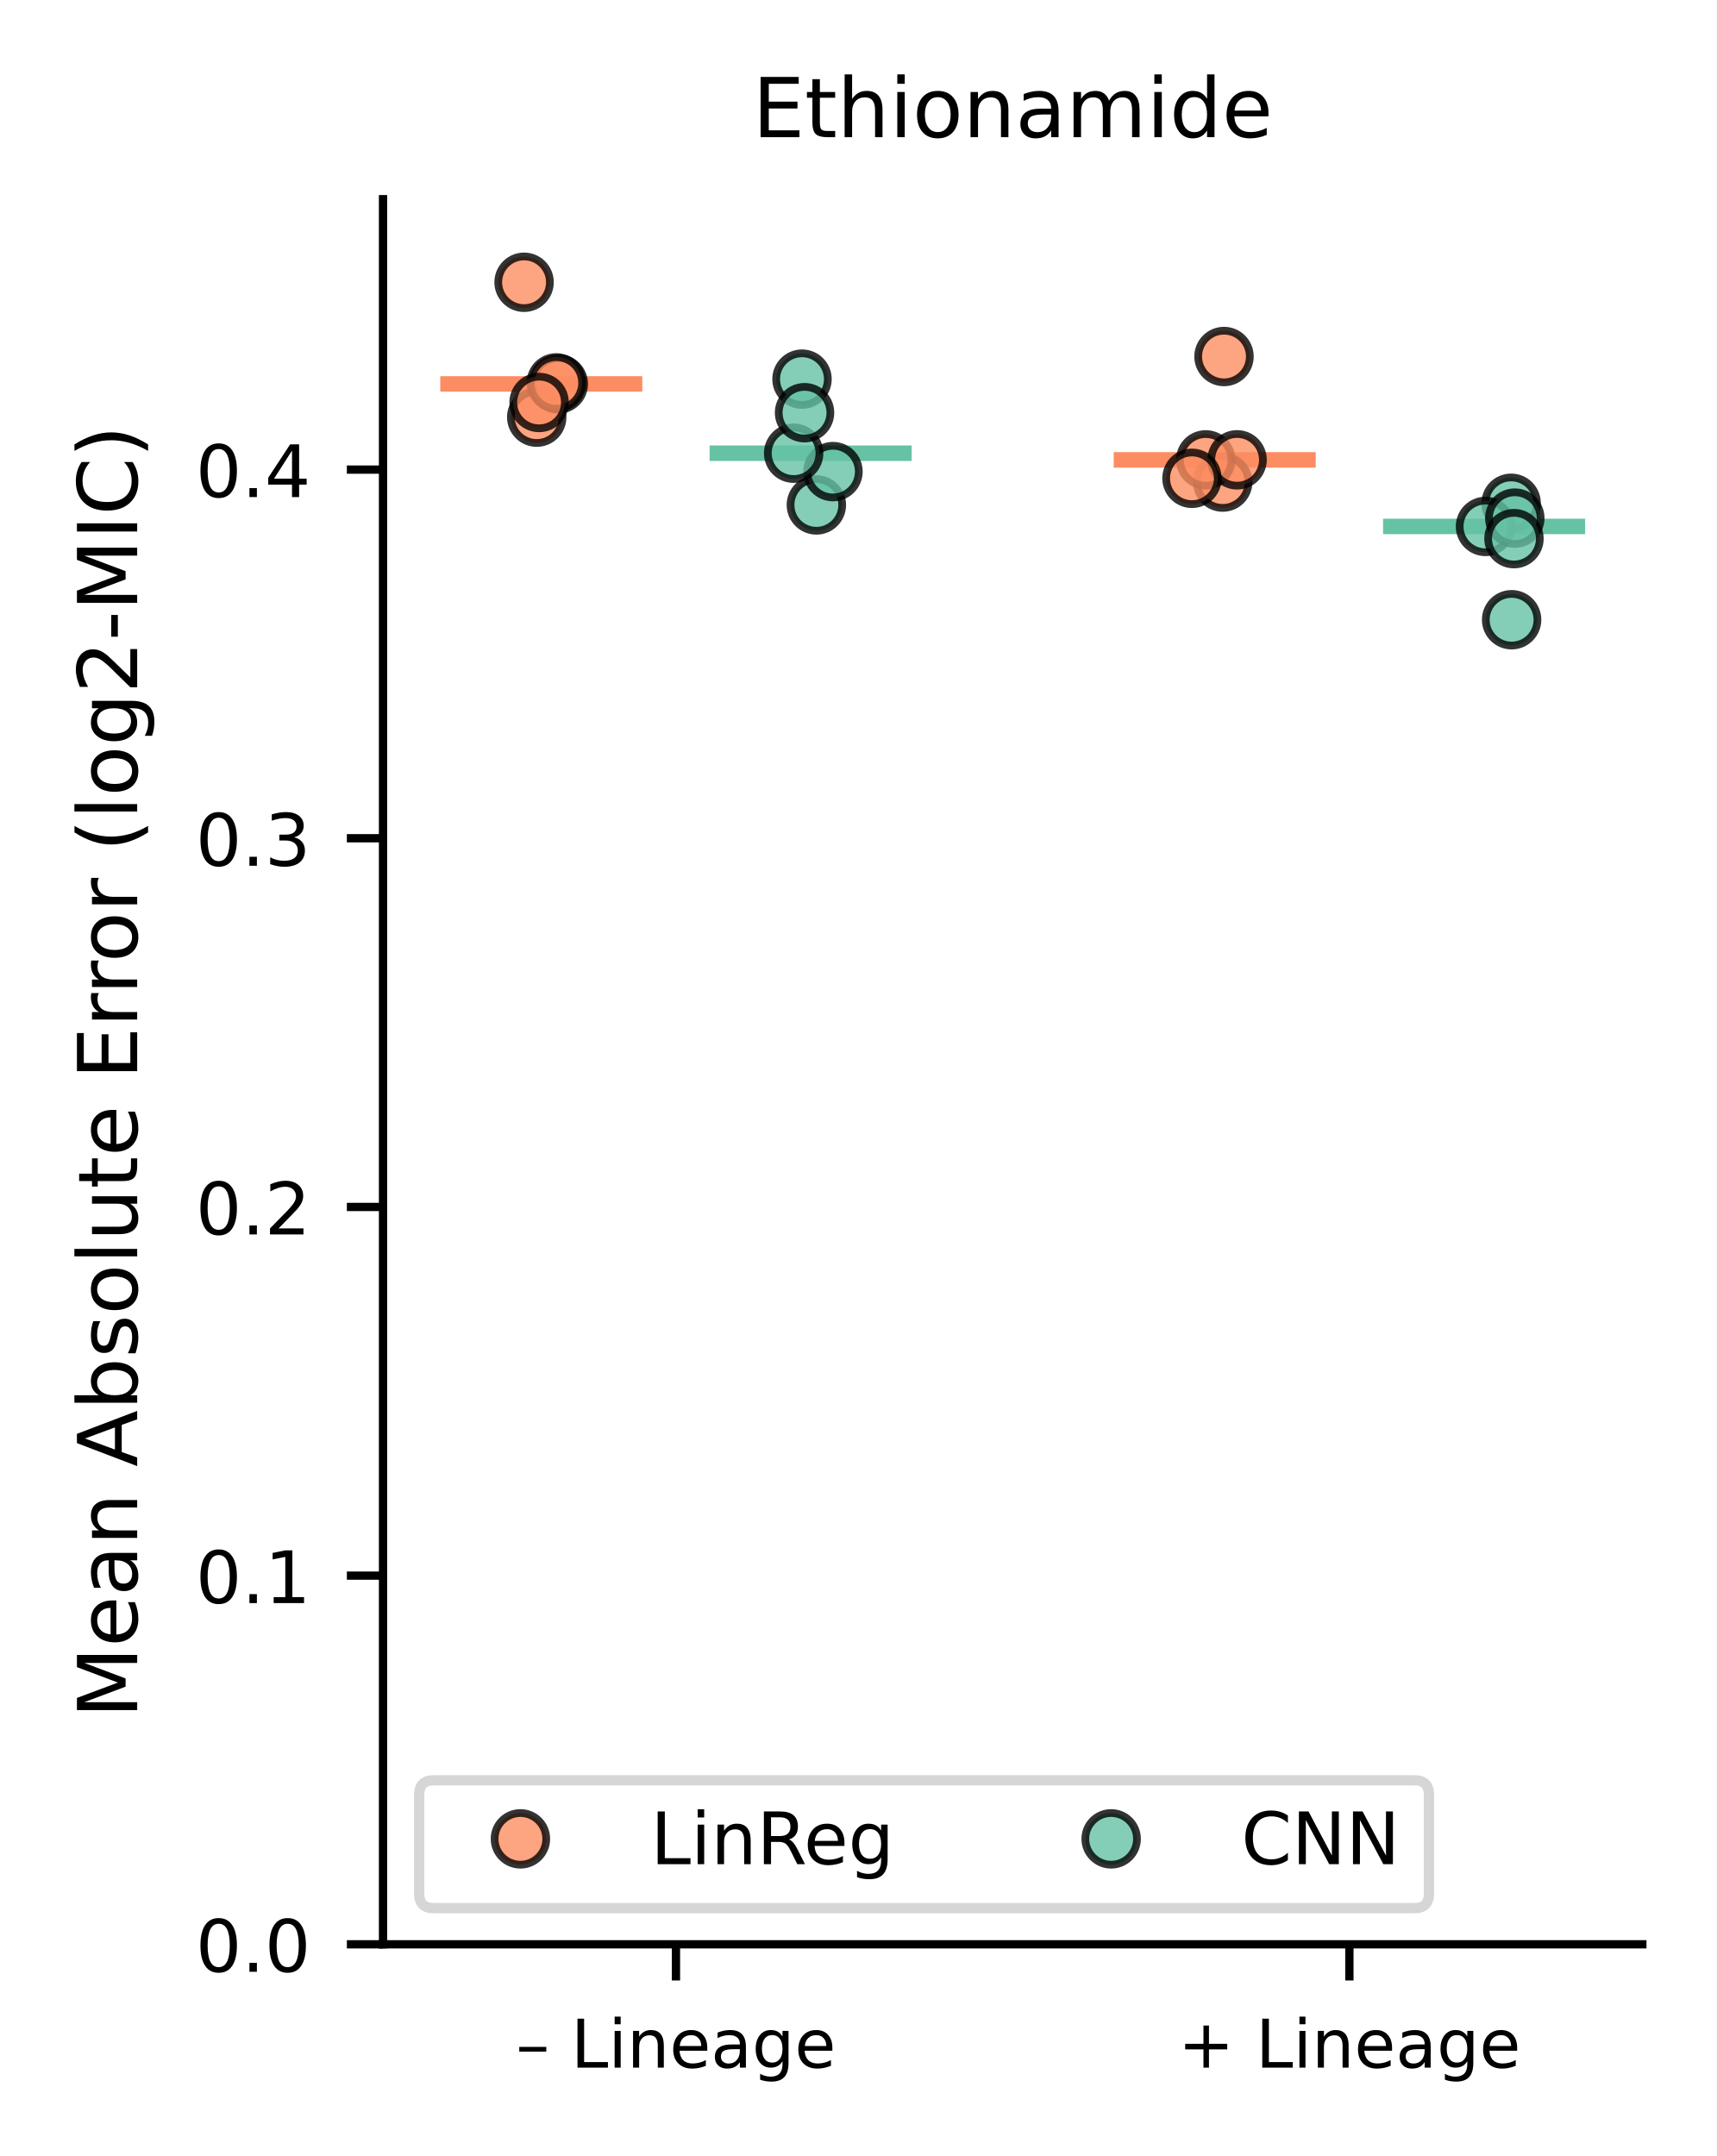
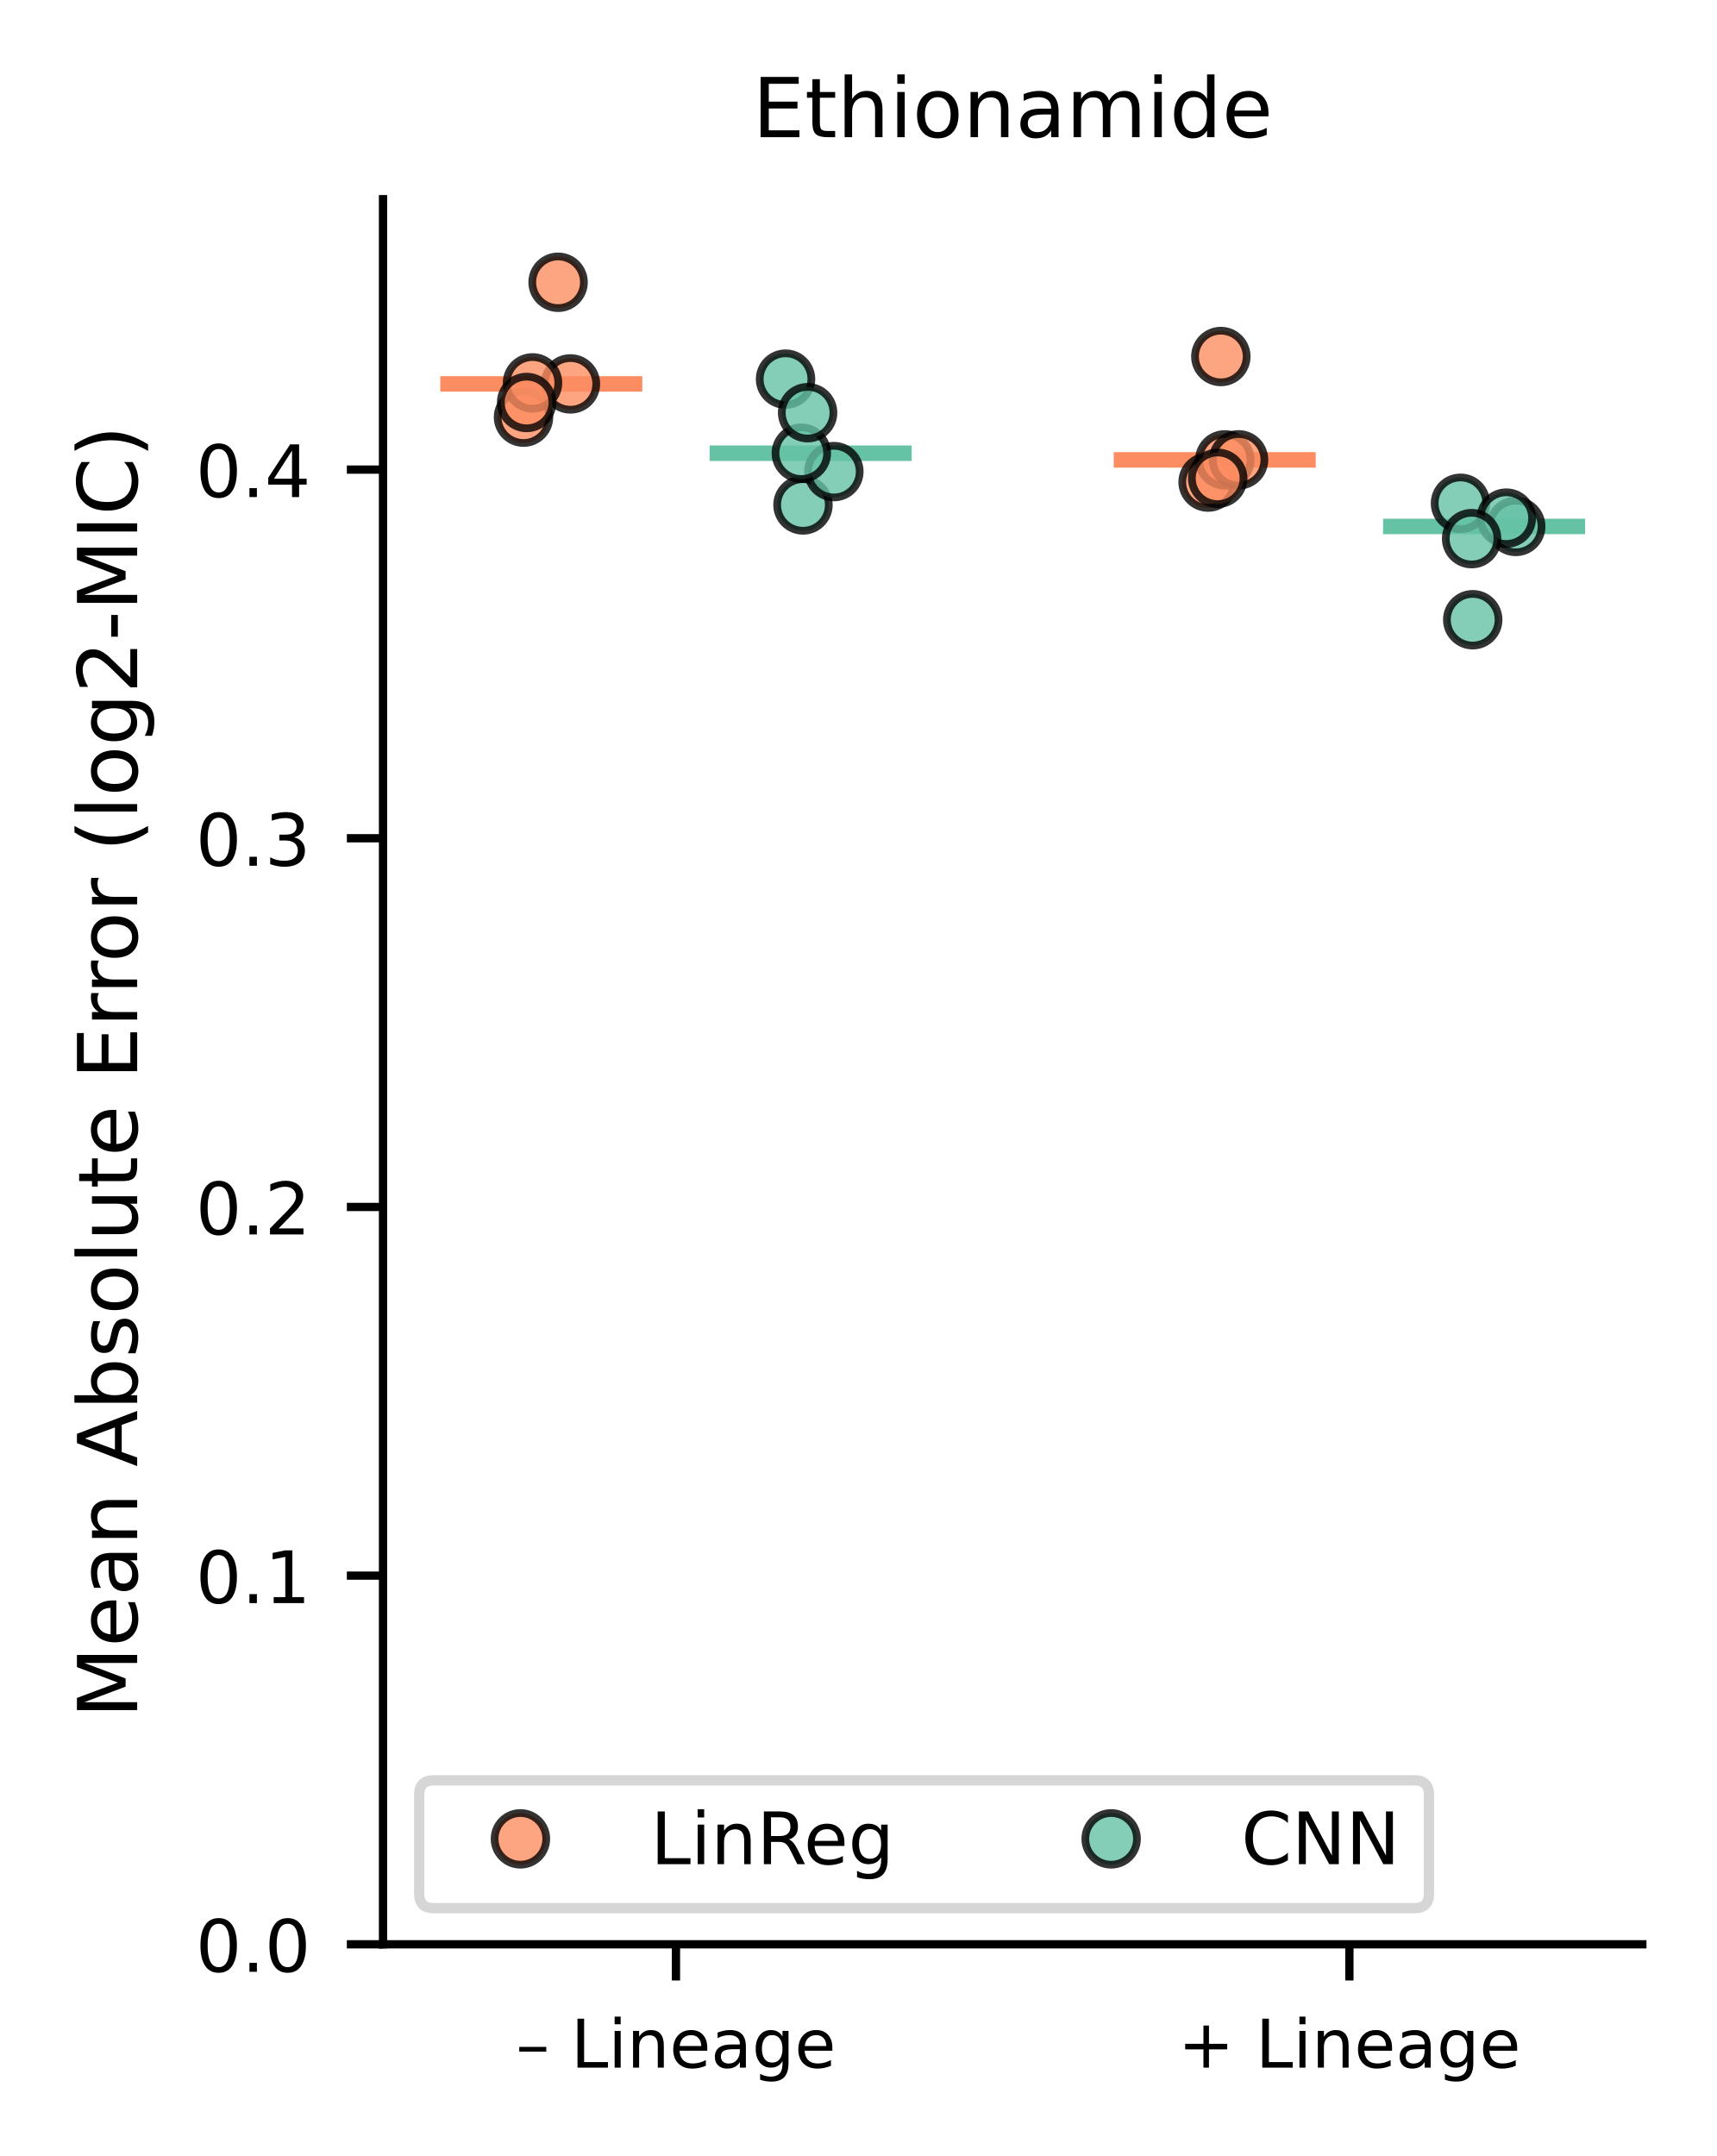
<svg xmlns="http://www.w3.org/2000/svg" xmlns:xlink="http://www.w3.org/1999/xlink" width="166.175pt" height="208.69pt" viewBox="0 0 166.175 208.69" version="1.1">
  <defs>
    <style type="text/css">*{stroke-linejoin: round; stroke-linecap: butt}</style>
  </defs>
  <g id="figure_1">
    <g id="patch_1">
      <path d="M 0 208.69  L 166.175 208.69  L 166.175 0  L 0 0  z " style="fill: #ffffff" />
    </g>
    <g id="axes_1">
      <g id="patch_2">
        <path d="M 37.075 188.199  L 158.975 188.199  L 158.975 19.279  L 37.075 19.279  z " style="fill: #ffffff" />
      </g>
      <g id="LineCollection_1">
-         <path d="M 42.616 37.16  L 62.172 37.16  " clip-path="url(#p966fcab4b1)" style="fill: none; stroke: #fc8d62; stroke-width: 1.5" />
+         <path d="M 42.616 37.16  L 62.172 37.16  " clip-path="url(#pc78e659446)" style="fill: none; stroke: #fc8d62; stroke-width: 1.5" />
      </g>
      <g id="LineCollection_2">
-         <path d="M 68.69 43.868  L 88.247 43.868  " clip-path="url(#p966fcab4b1)" style="fill: none; stroke: #66c2a5; stroke-width: 1.5" />
+         <path d="M 68.69 43.868  L 88.247 43.868  " clip-path="url(#pc78e659446)" style="fill: none; stroke: #66c2a5; stroke-width: 1.5" />
      </g>
      <g id="LineCollection_3">
-         <path d="M 107.803 44.514  L 127.359 44.514  " clip-path="url(#p966fcab4b1)" style="fill: none; stroke: #fc8d62; stroke-width: 1.5" />
+         <path d="M 107.803 44.514  L 127.359 44.514  " clip-path="url(#pc78e659446)" style="fill: none; stroke: #fc8d62; stroke-width: 1.5" />
      </g>
      <g id="LineCollection_4">
-         <path d="M 133.878 50.956  L 153.434 50.956  " clip-path="url(#p966fcab4b1)" style="fill: none; stroke: #66c2a5; stroke-width: 1.5" />
+         <path d="M 133.878 50.956  L 153.434 50.956  " clip-path="url(#pc78e659446)" style="fill: none; stroke: #66c2a5; stroke-width: 1.5" />
      </g>
      <g id="PathCollection_1">
        <defs>
-           <path id="C0_0_b6f05017a8" d="M 0 2.5  C 0.663 2.5 1.299 2.237 1.768 1.768  C 2.237 1.299 2.5 0.663 2.5 -0  C 2.5 -0.663 2.237 -1.299 1.768 -1.768  C 1.299 -2.237 0.663 -2.5 0 -2.5  C -0.663 -2.5 -1.299 -2.237 -1.768 -1.768  C -2.237 -1.299 -2.5 -0.663 -2.5 0  C -2.5 0.663 -2.237 1.299 -1.768 1.768  C -1.299 2.237 -0.663 2.5 0 2.5  z " />
+           <path id="C0_0_e9db26e660" d="M 0 2.5  C 0.663 2.5 1.299 2.237 1.768 1.768  C 2.237 1.299 2.5 0.663 2.5 -0  C 2.5 -0.663 2.237 -1.299 1.768 -1.768  C 1.299 -2.237 0.663 -2.5 0 -2.5  C -0.663 -2.5 -1.299 -2.237 -1.768 -1.768  C -2.237 -1.299 -2.5 -0.663 -2.5 0  C -2.5 0.663 -2.237 1.299 -1.768 1.768  C -1.299 2.237 -0.663 2.5 0 2.5  z " />
        </defs>
-         <g clip-path="url(#p966fcab4b1)">
-           <use xlink:href="#C0_0_b6f05017a8" x="51.954" y="40.378" style="fill: #fc8d62; fill-opacity: 0.8; stroke: #000000; stroke-opacity: 0.8; stroke-width: 0.75" />
-         </g>
-         <g clip-path="url(#p966fcab4b1)">
-           <use xlink:href="#C0_0_b6f05017a8" x="54.042" y="37.16" style="fill: #fc8d62; fill-opacity: 0.8; stroke: #000000; stroke-opacity: 0.8; stroke-width: 0.75" />
-         </g>
-         <g clip-path="url(#p966fcab4b1)">
-           <use xlink:href="#C0_0_b6f05017a8" x="53.85" y="37.062" style="fill: #fc8d62; fill-opacity: 0.8; stroke: #000000; stroke-opacity: 0.8; stroke-width: 0.75" />
-         </g>
-         <g clip-path="url(#p966fcab4b1)">
-           <use xlink:href="#C0_0_b6f05017a8" x="52.183" y="38.958" style="fill: #fc8d62; fill-opacity: 0.8; stroke: #000000; stroke-opacity: 0.8; stroke-width: 0.75" />
-         </g>
-         <g clip-path="url(#p966fcab4b1)">
-           <use xlink:href="#C0_0_b6f05017a8" x="50.73" y="27.323" style="fill: #fc8d62; fill-opacity: 0.8; stroke: #000000; stroke-opacity: 0.8; stroke-width: 0.75" />
+         <g clip-path="url(#pc78e659446)">
+           <use xlink:href="#C0_0_e9db26e660" x="50.674" y="40.378" style="fill: #fc8d62; fill-opacity: 0.8; stroke: #000000; stroke-opacity: 0.8; stroke-width: 0.75" />
+         </g>
+         <g clip-path="url(#pc78e659446)">
+           <use xlink:href="#C0_0_e9db26e660" x="55.216" y="37.16" style="fill: #fc8d62; fill-opacity: 0.8; stroke: #000000; stroke-opacity: 0.8; stroke-width: 0.75" />
+         </g>
+         <g clip-path="url(#pc78e659446)">
+           <use xlink:href="#C0_0_e9db26e660" x="51.547" y="37.062" style="fill: #fc8d62; fill-opacity: 0.8; stroke: #000000; stroke-opacity: 0.8; stroke-width: 0.75" />
+         </g>
+         <g clip-path="url(#pc78e659446)">
+           <use xlink:href="#C0_0_e9db26e660" x="50.976" y="38.958" style="fill: #fc8d62; fill-opacity: 0.8; stroke: #000000; stroke-opacity: 0.8; stroke-width: 0.75" />
+         </g>
+         <g clip-path="url(#pc78e659446)">
+           <use xlink:href="#C0_0_e9db26e660" x="54.021" y="27.323" style="fill: #fc8d62; fill-opacity: 0.8; stroke: #000000; stroke-opacity: 0.8; stroke-width: 0.75" />
        </g>
      </g>
      <g id="PathCollection_2">
        <defs>
-           <path id="C1_0_5e7f2129fc" d="M 0 2.5  C 0.663 2.5 1.299 2.237 1.768 1.768  C 2.237 1.299 2.5 0.663 2.5 -0  C 2.5 -0.663 2.237 -1.299 1.768 -1.768  C 1.299 -2.237 0.663 -2.5 0 -2.5  C -0.663 -2.5 -1.299 -2.237 -1.768 -1.768  C -2.237 -1.299 -2.5 -0.663 -2.5 0  C -2.5 0.663 -2.237 1.299 -1.768 1.768  C -1.299 2.237 -0.663 2.5 0 2.5  z " />
+           <path id="C1_0_2491dc33dd" d="M 0 2.5  C 0.663 2.5 1.299 2.237 1.768 1.768  C 2.237 1.299 2.5 0.663 2.5 -0  C 2.5 -0.663 2.237 -1.299 1.768 -1.768  C 1.299 -2.237 0.663 -2.5 0 -2.5  C -0.663 -2.5 -1.299 -2.237 -1.768 -1.768  C -2.237 -1.299 -2.5 -0.663 -2.5 0  C -2.5 0.663 -2.237 1.299 -1.768 1.768  C -1.299 2.237 -0.663 2.5 0 2.5  z " />
        </defs>
-         <g clip-path="url(#p966fcab4b1)">
-           <use xlink:href="#C1_0_5e7f2129fc" x="79.022" y="48.875" style="fill: #66c2a5; fill-opacity: 0.8; stroke: #000000; stroke-opacity: 0.8; stroke-width: 0.75" />
-         </g>
-         <g clip-path="url(#p966fcab4b1)">
-           <use xlink:href="#C1_0_5e7f2129fc" x="80.63" y="45.649" style="fill: #66c2a5; fill-opacity: 0.8; stroke: #000000; stroke-opacity: 0.8; stroke-width: 0.75" />
-         </g>
-         <g clip-path="url(#p966fcab4b1)">
-           <use xlink:href="#C1_0_5e7f2129fc" x="77.632" y="36.699" style="fill: #66c2a5; fill-opacity: 0.8; stroke: #000000; stroke-opacity: 0.8; stroke-width: 0.75" />
-         </g>
-         <g clip-path="url(#p966fcab4b1)">
-           <use xlink:href="#C1_0_5e7f2129fc" x="76.823" y="43.868" style="fill: #66c2a5; fill-opacity: 0.8; stroke: #000000; stroke-opacity: 0.8; stroke-width: 0.75" />
-         </g>
-         <g clip-path="url(#p966fcab4b1)">
-           <use xlink:href="#C1_0_5e7f2129fc" x="77.878" y="39.947" style="fill: #66c2a5; fill-opacity: 0.8; stroke: #000000; stroke-opacity: 0.8; stroke-width: 0.75" />
+         <g clip-path="url(#pc78e659446)">
+           <use xlink:href="#C1_0_2491dc33dd" x="77.726" y="48.875" style="fill: #66c2a5; fill-opacity: 0.8; stroke: #000000; stroke-opacity: 0.8; stroke-width: 0.75" />
+         </g>
+         <g clip-path="url(#pc78e659446)">
+           <use xlink:href="#C1_0_2491dc33dd" x="80.716" y="45.649" style="fill: #66c2a5; fill-opacity: 0.8; stroke: #000000; stroke-opacity: 0.8; stroke-width: 0.75" />
+         </g>
+         <g clip-path="url(#pc78e659446)">
+           <use xlink:href="#C1_0_2491dc33dd" x="76.038" y="36.699" style="fill: #66c2a5; fill-opacity: 0.8; stroke: #000000; stroke-opacity: 0.8; stroke-width: 0.75" />
+         </g>
+         <g clip-path="url(#pc78e659446)">
+           <use xlink:href="#C1_0_2491dc33dd" x="77.566" y="43.868" style="fill: #66c2a5; fill-opacity: 0.8; stroke: #000000; stroke-opacity: 0.8; stroke-width: 0.75" />
+         </g>
+         <g clip-path="url(#pc78e659446)">
+           <use xlink:href="#C1_0_2491dc33dd" x="78.175" y="39.947" style="fill: #66c2a5; fill-opacity: 0.8; stroke: #000000; stroke-opacity: 0.8; stroke-width: 0.75" />
        </g>
      </g>
      <g id="PathCollection_3">
        <defs>
-           <path id="C2_0_d70df3295e" d="M 0 2.5  C 0.663 2.5 1.299 2.237 1.768 1.768  C 2.237 1.299 2.5 0.663 2.5 -0  C 2.5 -0.663 2.237 -1.299 1.768 -1.768  C 1.299 -2.237 0.663 -2.5 0 -2.5  C -0.663 -2.5 -1.299 -2.237 -1.768 -1.768  C -2.237 -1.299 -2.5 -0.663 -2.5 0  C -2.5 0.663 -2.237 1.299 -1.768 1.768  C -1.299 2.237 -0.663 2.5 0 2.5  z " />
+           <path id="C2_0_8805302d0d" d="M 0 2.5  C 0.663 2.5 1.299 2.237 1.768 1.768  C 2.237 1.299 2.5 0.663 2.5 -0  C 2.5 -0.663 2.237 -1.299 1.768 -1.768  C 1.299 -2.237 0.663 -2.5 0 -2.5  C -0.663 -2.5 -1.299 -2.237 -1.768 -1.768  C -2.237 -1.299 -2.5 -0.663 -2.5 0  C -2.5 0.663 -2.237 1.299 -1.768 1.768  C -1.299 2.237 -0.663 2.5 0 2.5  z " />
        </defs>
-         <g clip-path="url(#p966fcab4b1)">
-           <use xlink:href="#C2_0_d70df3295e" x="118.355" y="46.663" style="fill: #fc8d62; fill-opacity: 0.8; stroke: #000000; stroke-opacity: 0.8; stroke-width: 0.75" />
-         </g>
-         <g clip-path="url(#p966fcab4b1)">
-           <use xlink:href="#C2_0_d70df3295e" x="116.712" y="44.514" style="fill: #fc8d62; fill-opacity: 0.8; stroke: #000000; stroke-opacity: 0.8; stroke-width: 0.75" />
-         </g>
-         <g clip-path="url(#p966fcab4b1)">
-           <use xlink:href="#C2_0_d70df3295e" x="119.745" y="44.509" style="fill: #fc8d62; fill-opacity: 0.8; stroke: #000000; stroke-opacity: 0.8; stroke-width: 0.75" />
-         </g>
-         <g clip-path="url(#p966fcab4b1)">
-           <use xlink:href="#C2_0_d70df3295e" x="115.38" y="46.298" style="fill: #fc8d62; fill-opacity: 0.8; stroke: #000000; stroke-opacity: 0.8; stroke-width: 0.75" />
-         </g>
-         <g clip-path="url(#p966fcab4b1)">
-           <use xlink:href="#C2_0_d70df3295e" x="118.48" y="34.509" style="fill: #fc8d62; fill-opacity: 0.8; stroke: #000000; stroke-opacity: 0.8; stroke-width: 0.75" />
+         <g clip-path="url(#pc78e659446)">
+           <use xlink:href="#C2_0_8805302d0d" x="116.94" y="46.663" style="fill: #fc8d62; fill-opacity: 0.8; stroke: #000000; stroke-opacity: 0.8; stroke-width: 0.75" />
+         </g>
+         <g clip-path="url(#pc78e659446)">
+           <use xlink:href="#C2_0_8805302d0d" x="118.558" y="44.514" style="fill: #fc8d62; fill-opacity: 0.8; stroke: #000000; stroke-opacity: 0.8; stroke-width: 0.75" />
+         </g>
+         <g clip-path="url(#pc78e659446)">
+           <use xlink:href="#C2_0_8805302d0d" x="119.889" y="44.509" style="fill: #fc8d62; fill-opacity: 0.8; stroke: #000000; stroke-opacity: 0.8; stroke-width: 0.75" />
+         </g>
+         <g clip-path="url(#pc78e659446)">
+           <use xlink:href="#C2_0_8805302d0d" x="117.869" y="46.298" style="fill: #fc8d62; fill-opacity: 0.8; stroke: #000000; stroke-opacity: 0.8; stroke-width: 0.75" />
+         </g>
+         <g clip-path="url(#pc78e659446)">
+           <use xlink:href="#C2_0_8805302d0d" x="118.174" y="34.509" style="fill: #fc8d62; fill-opacity: 0.8; stroke: #000000; stroke-opacity: 0.8; stroke-width: 0.75" />
        </g>
      </g>
      <g id="PathCollection_4">
        <defs>
-           <path id="C3_0_745c47c55c" d="M 0 2.5  C 0.663 2.5 1.299 2.237 1.768 1.768  C 2.237 1.299 2.5 0.663 2.5 -0  C 2.5 -0.663 2.237 -1.299 1.768 -1.768  C 1.299 -2.237 0.663 -2.5 0 -2.5  C -0.663 -2.5 -1.299 -2.237 -1.768 -1.768  C -2.237 -1.299 -2.5 -0.663 -2.5 0  C -2.5 0.663 -2.237 1.299 -1.768 1.768  C -1.299 2.237 -0.663 2.5 0 2.5  z " />
+           <path id="C3_0_057a818086" d="M 0 2.5  C 0.663 2.5 1.299 2.237 1.768 1.768  C 2.237 1.299 2.5 0.663 2.5 -0  C 2.5 -0.663 2.237 -1.299 1.768 -1.768  C 1.299 -2.237 0.663 -2.5 0 -2.5  C -0.663 -2.5 -1.299 -2.237 -1.768 -1.768  C -2.237 -1.299 -2.5 -0.663 -2.5 0  C -2.5 0.663 -2.237 1.299 -1.768 1.768  C -1.299 2.237 -0.663 2.5 0 2.5  z " />
        </defs>
-         <g clip-path="url(#p966fcab4b1)">
-           <use xlink:href="#C3_0_745c47c55c" x="146.32" y="59.987" style="fill: #66c2a5; fill-opacity: 0.8; stroke: #000000; stroke-opacity: 0.8; stroke-width: 0.75" />
-         </g>
-         <g clip-path="url(#p966fcab4b1)">
-           <use xlink:href="#C3_0_745c47c55c" x="146.274" y="48.715" style="fill: #66c2a5; fill-opacity: 0.8; stroke: #000000; stroke-opacity: 0.8; stroke-width: 0.75" />
-         </g>
-         <g clip-path="url(#p966fcab4b1)">
-           <use xlink:href="#C3_0_745c47c55c" x="143.79" y="50.956" style="fill: #66c2a5; fill-opacity: 0.8; stroke: #000000; stroke-opacity: 0.8; stroke-width: 0.75" />
-         </g>
-         <g clip-path="url(#p966fcab4b1)">
-           <use xlink:href="#C3_0_745c47c55c" x="146.629" y="50.152" style="fill: #66c2a5; fill-opacity: 0.8; stroke: #000000; stroke-opacity: 0.8; stroke-width: 0.75" />
-         </g>
-         <g clip-path="url(#p966fcab4b1)">
-           <use xlink:href="#C3_0_745c47c55c" x="146.548" y="52.138" style="fill: #66c2a5; fill-opacity: 0.8; stroke: #000000; stroke-opacity: 0.8; stroke-width: 0.75" />
+         <g clip-path="url(#pc78e659446)">
+           <use xlink:href="#C3_0_057a818086" x="142.556" y="59.987" style="fill: #66c2a5; fill-opacity: 0.8; stroke: #000000; stroke-opacity: 0.8; stroke-width: 0.75" />
+         </g>
+         <g clip-path="url(#pc78e659446)">
+           <use xlink:href="#C3_0_057a818086" x="141.37" y="48.715" style="fill: #66c2a5; fill-opacity: 0.8; stroke: #000000; stroke-opacity: 0.8; stroke-width: 0.75" />
+         </g>
+         <g clip-path="url(#pc78e659446)">
+           <use xlink:href="#C3_0_057a818086" x="146.72" y="50.956" style="fill: #66c2a5; fill-opacity: 0.8; stroke: #000000; stroke-opacity: 0.8; stroke-width: 0.75" />
+         </g>
+         <g clip-path="url(#pc78e659446)">
+           <use xlink:href="#C3_0_057a818086" x="145.805" y="50.152" style="fill: #66c2a5; fill-opacity: 0.8; stroke: #000000; stroke-opacity: 0.8; stroke-width: 0.75" />
+         </g>
+         <g clip-path="url(#pc78e659446)">
+           <use xlink:href="#C3_0_057a818086" x="142.448" y="52.138" style="fill: #66c2a5; fill-opacity: 0.8; stroke: #000000; stroke-opacity: 0.8; stroke-width: 0.75" />
        </g>
      </g>
      <g id="line2d_1" />
      <g id="line2d_2" />
      <g id="matplotlib.axis_1">
        <g id="xtick_1">
          <g id="line2d_3">
            <defs>
-               <path id="m352f843af5" d="M 0 0  L 0 3.5  " style="stroke: #000000; stroke-width: 0.8" />
-             </defs>
-             <g>
-               <use xlink:href="#m352f843af5" x="65.431" y="188.199" style="stroke: #000000; stroke-width: 0.8" />
+               <path id="mc010afeb20" d="M 0 0  L 0 3.5  " style="stroke: #000000; stroke-width: 0.8" />
+             </defs>
+             <g>
+               <use xlink:href="#mc010afeb20" x="65.431" y="188.199" style="stroke: #000000; stroke-width: 0.8" />
            </g>
          </g>
          <g id="text_1">
            <g transform="translate(49.94536 200.1377) scale(0.065 -0.065)">
              <defs>
                <path id="DejaVuSans-2013" d="M 313 1978  L 2888 1978  L 2888 1528  L 313 1528  L 313 1978  z " transform="scale(0.015625)" />
                <path id="DejaVuSans-20" transform="scale(0.015625)" />
                <path id="DejaVuSans-4c" d="M 628 4666  L 1259 4666  L 1259 531  L 3531 531  L 3531 0  L 628 0  L 628 4666  z " transform="scale(0.015625)" />
                <path id="DejaVuSans-69" d="M 603 3500  L 1178 3500  L 1178 0  L 603 0  L 603 3500  z M 603 4863  L 1178 4863  L 1178 4134  L 603 4134  L 603 4863  z " transform="scale(0.015625)" />
                <path id="DejaVuSans-6e" d="M 3513 2113  L 3513 0  L 2938 0  L 2938 2094  Q 2938 2591 2744 2837  Q 2550 3084 2163 3084  Q 1697 3084 1428 2787  Q 1159 2491 1159 1978  L 1159 0  L 581 0  L 581 3500  L 1159 3500  L 1159 2956  Q 1366 3272 1645 3428  Q 1925 3584 2291 3584  Q 2894 3584 3203 3211  Q 3513 2838 3513 2113  z " transform="scale(0.015625)" />
                <path id="DejaVuSans-65" d="M 3597 1894  L 3597 1613  L 953 1613  Q 991 1019 1311 708  Q 1631 397 2203 397  Q 2534 397 2845 478  Q 3156 559 3463 722  L 3463 178  Q 3153 47 2828 -22  Q 2503 -91 2169 -91  Q 1331 -91 842 396  Q 353 884 353 1716  Q 353 2575 817 3079  Q 1281 3584 2069 3584  Q 2775 3584 3186 3129  Q 3597 2675 3597 1894  z M 3022 2063  Q 3016 2534 2758 2815  Q 2500 3097 2075 3097  Q 1594 3097 1305 2825  Q 1016 2553 972 2059  L 3022 2063  z " transform="scale(0.015625)" />
                <path id="DejaVuSans-61" d="M 2194 1759  Q 1497 1759 1228 1600  Q 959 1441 959 1056  Q 959 750 1161 570  Q 1363 391 1709 391  Q 2188 391 2477 730  Q 2766 1069 2766 1631  L 2766 1759  L 2194 1759  z M 3341 1997  L 3341 0  L 2766 0  L 2766 531  Q 2569 213 2275 61  Q 1981 -91 1556 -91  Q 1019 -91 701 211  Q 384 513 384 1019  Q 384 1609 779 1909  Q 1175 2209 1959 2209  L 2766 2209  L 2766 2266  Q 2766 2663 2505 2880  Q 2244 3097 1772 3097  Q 1472 3097 1187 3025  Q 903 2953 641 2809  L 641 3341  Q 956 3463 1253 3523  Q 1550 3584 1831 3584  Q 2591 3584 2966 3190  Q 3341 2797 3341 1997  z " transform="scale(0.015625)" />
                <path id="DejaVuSans-67" d="M 2906 1791  Q 2906 2416 2648 2759  Q 2391 3103 1925 3103  Q 1463 3103 1205 2759  Q 947 2416 947 1791  Q 947 1169 1205 825  Q 1463 481 1925 481  Q 2391 481 2648 825  Q 2906 1169 2906 1791  z M 3481 434  Q 3481 -459 3084 -895  Q 2688 -1331 1869 -1331  Q 1566 -1331 1297 -1286  Q 1028 -1241 775 -1147  L 775 -588  Q 1028 -725 1275 -790  Q 1522 -856 1778 -856  Q 2344 -856 2625 -561  Q 2906 -266 2906 331  L 2906 616  Q 2728 306 2450 153  Q 2172 0 1784 0  Q 1141 0 747 490  Q 353 981 353 1791  Q 353 2603 747 3093  Q 1141 3584 1784 3584  Q 2172 3584 2450 3431  Q 2728 3278 2906 2969  L 2906 3500  L 3481 3500  L 3481 434  z " transform="scale(0.015625)" />
              </defs>
              <use xlink:href="#DejaVuSans-2013" />
              <use xlink:href="#DejaVuSans-20" x="50" />
              <use xlink:href="#DejaVuSans-4c" x="81.787" />
              <use xlink:href="#DejaVuSans-69" x="137.5" />
              <use xlink:href="#DejaVuSans-6e" x="165.283" />
              <use xlink:href="#DejaVuSans-65" x="228.662" />
              <use xlink:href="#DejaVuSans-61" x="290.186" />
              <use xlink:href="#DejaVuSans-67" x="351.465" />
              <use xlink:href="#DejaVuSans-65" x="414.941" />
            </g>
          </g>
        </g>
        <g id="xtick_2">
          <g id="line2d_4">
            <g>
-               <use xlink:href="#m352f843af5" x="130.618" y="188.199" style="stroke: #000000; stroke-width: 0.8" />
+               <use xlink:href="#mc010afeb20" x="130.618" y="188.199" style="stroke: #000000; stroke-width: 0.8" />
            </g>
          </g>
          <g id="text_2">
            <g transform="translate(114.0341 200.1377) scale(0.065 -0.065)">
              <defs>
                <path id="DejaVuSans-2b" d="M 2944 4013  L 2944 2272  L 4684 2272  L 4684 1741  L 2944 1741  L 2944 0  L 2419 0  L 2419 1741  L 678 1741  L 678 2272  L 2419 2272  L 2419 4013  L 2944 4013  z " transform="scale(0.015625)" />
              </defs>
              <use xlink:href="#DejaVuSans-2b" />
              <use xlink:href="#DejaVuSans-20" x="83.789" />
              <use xlink:href="#DejaVuSans-4c" x="115.576" />
              <use xlink:href="#DejaVuSans-69" x="171.289" />
              <use xlink:href="#DejaVuSans-6e" x="199.072" />
              <use xlink:href="#DejaVuSans-65" x="262.451" />
              <use xlink:href="#DejaVuSans-61" x="323.975" />
              <use xlink:href="#DejaVuSans-67" x="385.254" />
              <use xlink:href="#DejaVuSans-65" x="448.73" />
            </g>
          </g>
        </g>
      </g>
      <g id="matplotlib.axis_2">
        <g id="ytick_1">
          <g id="line2d_5">
            <defs>
-               <path id="m911fac3b53" d="M 0 0  L -3.5 0  " style="stroke: #000000; stroke-width: 0.8" />
-             </defs>
-             <g>
-               <use xlink:href="#m911fac3b53" x="37.075" y="188.199" style="stroke: #000000; stroke-width: 0.8" />
+               <path id="m9e350f16f3" d="M 0 0  L -3.5 0  " style="stroke: #000000; stroke-width: 0.8" />
+             </defs>
+             <g>
+               <use xlink:href="#m9e350f16f3" x="37.075" y="188.199" style="stroke: #000000; stroke-width: 0.8" />
            </g>
          </g>
          <g id="text_3">
            <g transform="translate(18.9425 190.8582) scale(0.07 -0.07)">
              <defs>
                <path id="DejaVuSans-30" d="M 2034 4250  Q 1547 4250 1301 3770  Q 1056 3291 1056 2328  Q 1056 1369 1301 889  Q 1547 409 2034 409  Q 2525 409 2770 889  Q 3016 1369 3016 2328  Q 3016 3291 2770 3770  Q 2525 4250 2034 4250  z M 2034 4750  Q 2819 4750 3233 4129  Q 3647 3509 3647 2328  Q 3647 1150 3233 529  Q 2819 -91 2034 -91  Q 1250 -91 836 529  Q 422 1150 422 2328  Q 422 3509 836 4129  Q 1250 4750 2034 4750  z " transform="scale(0.015625)" />
                <path id="DejaVuSans-2e" d="M 684 794  L 1344 794  L 1344 0  L 684 0  L 684 794  z " transform="scale(0.015625)" />
              </defs>
              <use xlink:href="#DejaVuSans-30" />
              <use xlink:href="#DejaVuSans-2e" x="63.623" />
              <use xlink:href="#DejaVuSans-30" x="95.41" />
            </g>
          </g>
        </g>
        <g id="ytick_2">
          <g id="line2d_6">
            <g>
-               <use xlink:href="#m911fac3b53" x="37.075" y="152.513" style="stroke: #000000; stroke-width: 0.8" />
+               <use xlink:href="#m9e350f16f3" x="37.075" y="152.513" style="stroke: #000000; stroke-width: 0.8" />
            </g>
          </g>
          <g id="text_4">
            <g transform="translate(18.9425 155.1721) scale(0.07 -0.07)">
              <defs>
                <path id="DejaVuSans-31" d="M 794 531  L 1825 531  L 1825 4091  L 703 3866  L 703 4441  L 1819 4666  L 2450 4666  L 2450 531  L 3481 531  L 3481 0  L 794 0  L 794 531  z " transform="scale(0.015625)" />
              </defs>
              <use xlink:href="#DejaVuSans-30" />
              <use xlink:href="#DejaVuSans-2e" x="63.623" />
              <use xlink:href="#DejaVuSans-31" x="95.41" />
            </g>
          </g>
        </g>
        <g id="ytick_3">
          <g id="line2d_7">
            <g>
-               <use xlink:href="#m911fac3b53" x="37.075" y="116.826" style="stroke: #000000; stroke-width: 0.8" />
+               <use xlink:href="#m9e350f16f3" x="37.075" y="116.826" style="stroke: #000000; stroke-width: 0.8" />
            </g>
          </g>
          <g id="text_5">
            <g transform="translate(18.9425 119.4859) scale(0.07 -0.07)">
              <defs>
                <path id="DejaVuSans-32" d="M 1228 531  L 3431 531  L 3431 0  L 469 0  L 469 531  Q 828 903 1448 1529  Q 2069 2156 2228 2338  Q 2531 2678 2651 2914  Q 2772 3150 2772 3378  Q 2772 3750 2511 3984  Q 2250 4219 1831 4219  Q 1534 4219 1204 4116  Q 875 4013 500 3803  L 500 4441  Q 881 4594 1212 4672  Q 1544 4750 1819 4750  Q 2544 4750 2975 4387  Q 3406 4025 3406 3419  Q 3406 3131 3298 2873  Q 3191 2616 2906 2266  Q 2828 2175 2409 1742  Q 1991 1309 1228 531  z " transform="scale(0.015625)" />
              </defs>
              <use xlink:href="#DejaVuSans-30" />
              <use xlink:href="#DejaVuSans-2e" x="63.623" />
              <use xlink:href="#DejaVuSans-32" x="95.41" />
            </g>
          </g>
        </g>
        <g id="ytick_4">
          <g id="line2d_8">
            <g>
-               <use xlink:href="#m911fac3b53" x="37.075" y="81.14" style="stroke: #000000; stroke-width: 0.8" />
+               <use xlink:href="#m9e350f16f3" x="37.075" y="81.14" style="stroke: #000000; stroke-width: 0.8" />
            </g>
          </g>
          <g id="text_6">
            <g transform="translate(18.9425 83.79976) scale(0.07 -0.07)">
              <defs>
                <path id="DejaVuSans-33" d="M 2597 2516  Q 3050 2419 3304 2112  Q 3559 1806 3559 1356  Q 3559 666 3084 287  Q 2609 -91 1734 -91  Q 1441 -91 1130 -33  Q 819 25 488 141  L 488 750  Q 750 597 1062 519  Q 1375 441 1716 441  Q 2309 441 2620 675  Q 2931 909 2931 1356  Q 2931 1769 2642 2001  Q 2353 2234 1838 2234  L 1294 2234  L 1294 2753  L 1863 2753  Q 2328 2753 2575 2939  Q 2822 3125 2822 3475  Q 2822 3834 2567 4026  Q 2313 4219 1838 4219  Q 1578 4219 1281 4162  Q 984 4106 628 3988  L 628 4550  Q 988 4650 1302 4700  Q 1616 4750 1894 4750  Q 2613 4750 3031 4423  Q 3450 4097 3450 3541  Q 3450 3153 3228 2886  Q 3006 2619 2597 2516  z " transform="scale(0.015625)" />
              </defs>
              <use xlink:href="#DejaVuSans-30" />
              <use xlink:href="#DejaVuSans-2e" x="63.623" />
              <use xlink:href="#DejaVuSans-33" x="95.41" />
            </g>
          </g>
        </g>
        <g id="ytick_5">
          <g id="line2d_9">
            <g>
-               <use xlink:href="#m911fac3b53" x="37.075" y="45.454" style="stroke: #000000; stroke-width: 0.8" />
+               <use xlink:href="#m9e350f16f3" x="37.075" y="45.454" style="stroke: #000000; stroke-width: 0.8" />
            </g>
          </g>
          <g id="text_7">
            <g transform="translate(18.9425 48.11362) scale(0.07 -0.07)">
              <defs>
                <path id="DejaVuSans-34" d="M 2419 4116  L 825 1625  L 2419 1625  L 2419 4116  z M 2253 4666  L 3047 4666  L 3047 1625  L 3713 1625  L 3713 1100  L 3047 1100  L 3047 0  L 2419 0  L 2419 1100  L 313 1100  L 313 1709  L 2253 4666  z " transform="scale(0.015625)" />
              </defs>
              <use xlink:href="#DejaVuSans-30" />
              <use xlink:href="#DejaVuSans-2e" x="63.623" />
              <use xlink:href="#DejaVuSans-34" x="95.41" />
            </g>
          </g>
        </g>
        <g id="text_8">
          <g transform="translate(13.27875 166.3137) rotate(-90) scale(0.08 -0.08)">
            <defs>
              <path id="DejaVuSans-4d" d="M 628 4666  L 1569 4666  L 2759 1491  L 3956 4666  L 4897 4666  L 4897 0  L 4281 0  L 4281 4097  L 3078 897  L 2444 897  L 1241 4097  L 1241 0  L 628 0  L 628 4666  z " transform="scale(0.015625)" />
              <path id="DejaVuSans-41" d="M 2188 4044  L 1331 1722  L 3047 1722  L 2188 4044  z M 1831 4666  L 2547 4666  L 4325 0  L 3669 0  L 3244 1197  L 1141 1197  L 716 0  L 50 0  L 1831 4666  z " transform="scale(0.015625)" />
              <path id="DejaVuSans-62" d="M 3116 1747  Q 3116 2381 2855 2742  Q 2594 3103 2138 3103  Q 1681 3103 1420 2742  Q 1159 2381 1159 1747  Q 1159 1113 1420 752  Q 1681 391 2138 391  Q 2594 391 2855 752  Q 3116 1113 3116 1747  z M 1159 2969  Q 1341 3281 1617 3432  Q 1894 3584 2278 3584  Q 2916 3584 3314 3078  Q 3713 2572 3713 1747  Q 3713 922 3314 415  Q 2916 -91 2278 -91  Q 1894 -91 1617 61  Q 1341 213 1159 525  L 1159 0  L 581 0  L 581 4863  L 1159 4863  L 1159 2969  z " transform="scale(0.015625)" />
              <path id="DejaVuSans-73" d="M 2834 3397  L 2834 2853  Q 2591 2978 2328 3040  Q 2066 3103 1784 3103  Q 1356 3103 1142 2972  Q 928 2841 928 2578  Q 928 2378 1081 2264  Q 1234 2150 1697 2047  L 1894 2003  Q 2506 1872 2764 1633  Q 3022 1394 3022 966  Q 3022 478 2636 193  Q 2250 -91 1575 -91  Q 1294 -91 989 -36  Q 684 19 347 128  L 347 722  Q 666 556 975 473  Q 1284 391 1588 391  Q 1994 391 2212 530  Q 2431 669 2431 922  Q 2431 1156 2273 1281  Q 2116 1406 1581 1522  L 1381 1569  Q 847 1681 609 1914  Q 372 2147 372 2553  Q 372 3047 722 3315  Q 1072 3584 1716 3584  Q 2034 3584 2315 3537  Q 2597 3491 2834 3397  z " transform="scale(0.015625)" />
              <path id="DejaVuSans-6f" d="M 1959 3097  Q 1497 3097 1228 2736  Q 959 2375 959 1747  Q 959 1119 1226 758  Q 1494 397 1959 397  Q 2419 397 2687 759  Q 2956 1122 2956 1747  Q 2956 2369 2687 2733  Q 2419 3097 1959 3097  z M 1959 3584  Q 2709 3584 3137 3096  Q 3566 2609 3566 1747  Q 3566 888 3137 398  Q 2709 -91 1959 -91  Q 1206 -91 779 398  Q 353 888 353 1747  Q 353 2609 779 3096  Q 1206 3584 1959 3584  z " transform="scale(0.015625)" />
              <path id="DejaVuSans-6c" d="M 603 4863  L 1178 4863  L 1178 0  L 603 0  L 603 4863  z " transform="scale(0.015625)" />
              <path id="DejaVuSans-75" d="M 544 1381  L 544 3500  L 1119 3500  L 1119 1403  Q 1119 906 1312 657  Q 1506 409 1894 409  Q 2359 409 2629 706  Q 2900 1003 2900 1516  L 2900 3500  L 3475 3500  L 3475 0  L 2900 0  L 2900 538  Q 2691 219 2414 64  Q 2138 -91 1772 -91  Q 1169 -91 856 284  Q 544 659 544 1381  z M 1991 3584  L 1991 3584  z " transform="scale(0.015625)" />
              <path id="DejaVuSans-74" d="M 1172 4494  L 1172 3500  L 2356 3500  L 2356 3053  L 1172 3053  L 1172 1153  Q 1172 725 1289 603  Q 1406 481 1766 481  L 2356 481  L 2356 0  L 1766 0  Q 1100 0 847 248  Q 594 497 594 1153  L 594 3053  L 172 3053  L 172 3500  L 594 3500  L 594 4494  L 1172 4494  z " transform="scale(0.015625)" />
              <path id="DejaVuSans-45" d="M 628 4666  L 3578 4666  L 3578 4134  L 1259 4134  L 1259 2753  L 3481 2753  L 3481 2222  L 1259 2222  L 1259 531  L 3634 531  L 3634 0  L 628 0  L 628 4666  z " transform="scale(0.015625)" />
              <path id="DejaVuSans-72" d="M 2631 2963  Q 2534 3019 2420 3045  Q 2306 3072 2169 3072  Q 1681 3072 1420 2755  Q 1159 2438 1159 1844  L 1159 0  L 581 0  L 581 3500  L 1159 3500  L 1159 2956  Q 1341 3275 1631 3429  Q 1922 3584 2338 3584  Q 2397 3584 2469 3576  Q 2541 3569 2628 3553  L 2631 2963  z " transform="scale(0.015625)" />
              <path id="DejaVuSans-28" d="M 1984 4856  Q 1566 4138 1362 3434  Q 1159 2731 1159 2009  Q 1159 1288 1364 580  Q 1569 -128 1984 -844  L 1484 -844  Q 1016 -109 783 600  Q 550 1309 550 2009  Q 550 2706 781 3412  Q 1013 4119 1484 4856  L 1984 4856  z " transform="scale(0.015625)" />
              <path id="DejaVuSans-2d" d="M 313 2009  L 1997 2009  L 1997 1497  L 313 1497  L 313 2009  z " transform="scale(0.015625)" />
              <path id="DejaVuSans-49" d="M 628 4666  L 1259 4666  L 1259 0  L 628 0  L 628 4666  z " transform="scale(0.015625)" />
              <path id="DejaVuSans-43" d="M 4122 4306  L 4122 3641  Q 3803 3938 3442 4084  Q 3081 4231 2675 4231  Q 1875 4231 1450 3742  Q 1025 3253 1025 2328  Q 1025 1406 1450 917  Q 1875 428 2675 428  Q 3081 428 3442 575  Q 3803 722 4122 1019  L 4122 359  Q 3791 134 3420 21  Q 3050 -91 2638 -91  Q 1578 -91 968 557  Q 359 1206 359 2328  Q 359 3453 968 4101  Q 1578 4750 2638 4750  Q 3056 4750 3426 4639  Q 3797 4528 4122 4306  z " transform="scale(0.015625)" />
              <path id="DejaVuSans-29" d="M 513 4856  L 1013 4856  Q 1481 4119 1714 3412  Q 1947 2706 1947 2009  Q 1947 1309 1714 600  Q 1481 -109 1013 -844  L 513 -844  Q 928 -128 1133 580  Q 1338 1288 1338 2009  Q 1338 2731 1133 3434  Q 928 4138 513 4856  z " transform="scale(0.015625)" />
            </defs>
            <use xlink:href="#DejaVuSans-4d" />
            <use xlink:href="#DejaVuSans-65" x="86.279" />
            <use xlink:href="#DejaVuSans-61" x="147.803" />
            <use xlink:href="#DejaVuSans-6e" x="209.082" />
            <use xlink:href="#DejaVuSans-20" x="272.461" />
            <use xlink:href="#DejaVuSans-41" x="304.248" />
            <use xlink:href="#DejaVuSans-62" x="372.656" />
            <use xlink:href="#DejaVuSans-73" x="436.133" />
            <use xlink:href="#DejaVuSans-6f" x="488.232" />
            <use xlink:href="#DejaVuSans-6c" x="549.414" />
            <use xlink:href="#DejaVuSans-75" x="577.197" />
            <use xlink:href="#DejaVuSans-74" x="640.576" />
            <use xlink:href="#DejaVuSans-65" x="679.785" />
            <use xlink:href="#DejaVuSans-20" x="741.309" />
            <use xlink:href="#DejaVuSans-45" x="773.096" />
            <use xlink:href="#DejaVuSans-72" x="836.279" />
            <use xlink:href="#DejaVuSans-72" x="875.643" />
            <use xlink:href="#DejaVuSans-6f" x="914.506" />
            <use xlink:href="#DejaVuSans-72" x="975.688" />
            <use xlink:href="#DejaVuSans-20" x="1016.801" />
            <use xlink:href="#DejaVuSans-28" x="1048.588" />
            <use xlink:href="#DejaVuSans-6c" x="1087.602" />
            <use xlink:href="#DejaVuSans-6f" x="1115.385" />
            <use xlink:href="#DejaVuSans-67" x="1176.566" />
            <use xlink:href="#DejaVuSans-32" x="1240.043" />
            <use xlink:href="#DejaVuSans-2d" x="1303.666" />
            <use xlink:href="#DejaVuSans-4d" x="1339.75" />
            <use xlink:href="#DejaVuSans-49" x="1426.029" />
            <use xlink:href="#DejaVuSans-43" x="1455.521" />
            <use xlink:href="#DejaVuSans-29" x="1525.346" />
          </g>
        </g>
      </g>
      <g id="patch_3">
        <path d="M 37.075 188.199  L 37.075 19.279  " style="fill: none; stroke: #000000; stroke-width: 0.8; stroke-linejoin: miter; stroke-linecap: square" />
      </g>
      <g id="patch_4">
        <path d="M 37.075 188.199  L 158.975 188.199  " style="fill: none; stroke: #000000; stroke-width: 0.8; stroke-linejoin: miter; stroke-linecap: square" />
      </g>
      <g id="text_9">
        <g transform="translate(72.84094 13.27875) scale(0.08 -0.08)">
          <defs>
            <path id="DejaVuSans-68" d="M 3513 2113  L 3513 0  L 2938 0  L 2938 2094  Q 2938 2591 2744 2837  Q 2550 3084 2163 3084  Q 1697 3084 1428 2787  Q 1159 2491 1159 1978  L 1159 0  L 581 0  L 581 4863  L 1159 4863  L 1159 2956  Q 1366 3272 1645 3428  Q 1925 3584 2291 3584  Q 2894 3584 3203 3211  Q 3513 2838 3513 2113  z " transform="scale(0.015625)" />
            <path id="DejaVuSans-6d" d="M 3328 2828  Q 3544 3216 3844 3400  Q 4144 3584 4550 3584  Q 5097 3584 5394 3201  Q 5691 2819 5691 2113  L 5691 0  L 5113 0  L 5113 2094  Q 5113 2597 4934 2840  Q 4756 3084 4391 3084  Q 3944 3084 3684 2787  Q 3425 2491 3425 1978  L 3425 0  L 2847 0  L 2847 2094  Q 2847 2600 2669 2842  Q 2491 3084 2119 3084  Q 1678 3084 1418 2786  Q 1159 2488 1159 1978  L 1159 0  L 581 0  L 581 3500  L 1159 3500  L 1159 2956  Q 1356 3278 1631 3431  Q 1906 3584 2284 3584  Q 2666 3584 2933 3390  Q 3200 3197 3328 2828  z " transform="scale(0.015625)" />
            <path id="DejaVuSans-64" d="M 2906 2969  L 2906 4863  L 3481 4863  L 3481 0  L 2906 0  L 2906 525  Q 2725 213 2448 61  Q 2172 -91 1784 -91  Q 1150 -91 751 415  Q 353 922 353 1747  Q 353 2572 751 3078  Q 1150 3584 1784 3584  Q 2172 3584 2448 3432  Q 2725 3281 2906 2969  z M 947 1747  Q 947 1113 1208 752  Q 1469 391 1925 391  Q 2381 391 2643 752  Q 2906 1113 2906 1747  Q 2906 2381 2643 2742  Q 2381 3103 1925 3103  Q 1469 3103 1208 2742  Q 947 2381 947 1747  z " transform="scale(0.015625)" />
          </defs>
          <use xlink:href="#DejaVuSans-45" />
          <use xlink:href="#DejaVuSans-74" x="63.184" />
          <use xlink:href="#DejaVuSans-68" x="102.393" />
          <use xlink:href="#DejaVuSans-69" x="165.771" />
          <use xlink:href="#DejaVuSans-6f" x="193.555" />
          <use xlink:href="#DejaVuSans-6e" x="254.736" />
          <use xlink:href="#DejaVuSans-61" x="318.115" />
          <use xlink:href="#DejaVuSans-6d" x="379.395" />
          <use xlink:href="#DejaVuSans-69" x="476.807" />
          <use xlink:href="#DejaVuSans-64" x="504.59" />
          <use xlink:href="#DejaVuSans-65" x="568.066" />
        </g>
      </g>
      <g id="legend_1">
        <g id="patch_5">
          <path d="M 41.975 184.699  L 136.918 184.699  Q 138.318 184.699 138.318 183.299  L 138.318 173.724  Q 138.318 172.324 136.918 172.324  L 41.975 172.324  Q 40.575 172.324 40.575 173.724  L 40.575 183.299  Q 40.575 184.699 41.975 184.699  z " style="fill: #ffffff; opacity: 0.8; stroke: #cccccc; stroke-linejoin: miter" />
        </g>
        <g id="line2d_10">
          <defs>
-             <path id="mc1c853e834" d="M 0 2.5  C 0.663 2.5 1.299 2.237 1.768 1.768  C 2.237 1.299 2.5 0.663 2.5 0  C 2.5 -0.663 2.237 -1.299 1.768 -1.768  C 1.299 -2.237 0.663 -2.5 0 -2.5  C -0.663 -2.5 -1.299 -2.237 -1.768 -1.768  C -2.237 -1.299 -2.5 -0.663 -2.5 0  C -2.5 0.663 -2.237 1.299 -1.768 1.768  C -1.299 2.237 -0.663 2.5 0 2.5  z " style="stroke: #000000; stroke-opacity: 0.8; stroke-width: 0.75" />
+             <path id="ma018fe4dfc" d="M 0 2.5  C 0.663 2.5 1.299 2.237 1.768 1.768  C 2.237 1.299 2.5 0.663 2.5 0  C 2.5 -0.663 2.237 -1.299 1.768 -1.768  C 1.299 -2.237 0.663 -2.5 0 -2.5  C -0.663 -2.5 -1.299 -2.237 -1.768 -1.768  C -2.237 -1.299 -2.5 -0.663 -2.5 0  C -2.5 0.663 -2.237 1.299 -1.768 1.768  C -1.299 2.237 -0.663 2.5 0 2.5  z " style="stroke: #000000; stroke-opacity: 0.8; stroke-width: 0.75" />
          </defs>
          <g>
-             <use xlink:href="#mc1c853e834" x="50.375" y="177.993" style="fill: #fc8d62; fill-opacity: 0.8; stroke: #000000; stroke-opacity: 0.8; stroke-width: 0.75" />
+             <use xlink:href="#ma018fe4dfc" x="50.375" y="177.993" style="fill: #fc8d62; fill-opacity: 0.8; stroke: #000000; stroke-opacity: 0.8; stroke-width: 0.75" />
          </g>
        </g>
        <g id="text_10">
          <g transform="translate(62.97469 180.443) scale(0.07 -0.07)">
            <defs>
              <path id="DejaVuSans-52" d="M 2841 2188  Q 3044 2119 3236 1894  Q 3428 1669 3622 1275  L 4263 0  L 3584 0  L 2988 1197  Q 2756 1666 2539 1819  Q 2322 1972 1947 1972  L 1259 1972  L 1259 0  L 628 0  L 628 4666  L 2053 4666  Q 2853 4666 3247 4331  Q 3641 3997 3641 3322  Q 3641 2881 3436 2590  Q 3231 2300 2841 2188  z M 1259 4147  L 1259 2491  L 2053 2491  Q 2509 2491 2742 2702  Q 2975 2913 2975 3322  Q 2975 3731 2742 3939  Q 2509 4147 2053 4147  L 1259 4147  z " transform="scale(0.015625)" />
            </defs>
            <use xlink:href="#DejaVuSans-4c" />
            <use xlink:href="#DejaVuSans-69" x="55.713" />
            <use xlink:href="#DejaVuSans-6e" x="83.496" />
            <use xlink:href="#DejaVuSans-52" x="146.875" />
            <use xlink:href="#DejaVuSans-65" x="211.857" />
            <use xlink:href="#DejaVuSans-67" x="273.381" />
          </g>
        </g>
        <g id="line2d_11">
          <defs>
-             <path id="m73158c19f6" d="M 0 2.5  C 0.663 2.5 1.299 2.237 1.768 1.768  C 2.237 1.299 2.5 0.663 2.5 0  C 2.5 -0.663 2.237 -1.299 1.768 -1.768  C 1.299 -2.237 0.663 -2.5 0 -2.5  C -0.663 -2.5 -1.299 -2.237 -1.768 -1.768  C -2.237 -1.299 -2.5 -0.663 -2.5 0  C -2.5 0.663 -2.237 1.299 -1.768 1.768  C -1.299 2.237 -0.663 2.5 0 2.5  z " style="stroke: #000000; stroke-opacity: 0.8; stroke-width: 0.75" />
+             <path id="mf87b9069fa" d="M 0 2.5  C 0.663 2.5 1.299 2.237 1.768 1.768  C 2.237 1.299 2.5 0.663 2.5 0  C 2.5 -0.663 2.237 -1.299 1.768 -1.768  C 1.299 -2.237 0.663 -2.5 0 -2.5  C -0.663 -2.5 -1.299 -2.237 -1.768 -1.768  C -2.237 -1.299 -2.5 -0.663 -2.5 0  C -2.5 0.663 -2.237 1.299 -1.768 1.768  C -1.299 2.237 -0.663 2.5 0 2.5  z " style="stroke: #000000; stroke-opacity: 0.8; stroke-width: 0.75" />
          </defs>
          <g>
-             <use xlink:href="#m73158c19f6" x="107.556" y="177.993" style="fill: #66c2a5; fill-opacity: 0.8; stroke: #000000; stroke-opacity: 0.8; stroke-width: 0.75" />
+             <use xlink:href="#mf87b9069fa" x="107.556" y="177.993" style="fill: #66c2a5; fill-opacity: 0.8; stroke: #000000; stroke-opacity: 0.8; stroke-width: 0.75" />
          </g>
        </g>
        <g id="text_11">
          <g transform="translate(120.1559 180.443) scale(0.07 -0.07)">
            <defs>
              <path id="DejaVuSans-4e" d="M 628 4666  L 1478 4666  L 3547 763  L 3547 4666  L 4159 4666  L 4159 0  L 3309 0  L 1241 3903  L 1241 0  L 628 0  L 628 4666  z " transform="scale(0.015625)" />
            </defs>
            <use xlink:href="#DejaVuSans-43" />
            <use xlink:href="#DejaVuSans-4e" x="69.824" />
            <use xlink:href="#DejaVuSans-4e" x="144.629" />
          </g>
        </g>
      </g>
    </g>
  </g>
  <defs>
-     <clipPath id="p966fcab4b1">
+     <clipPath id="pc78e659446">
      <rect x="37.075" y="19.279" width="121.9" height="168.92" />
    </clipPath>
  </defs>
</svg>
